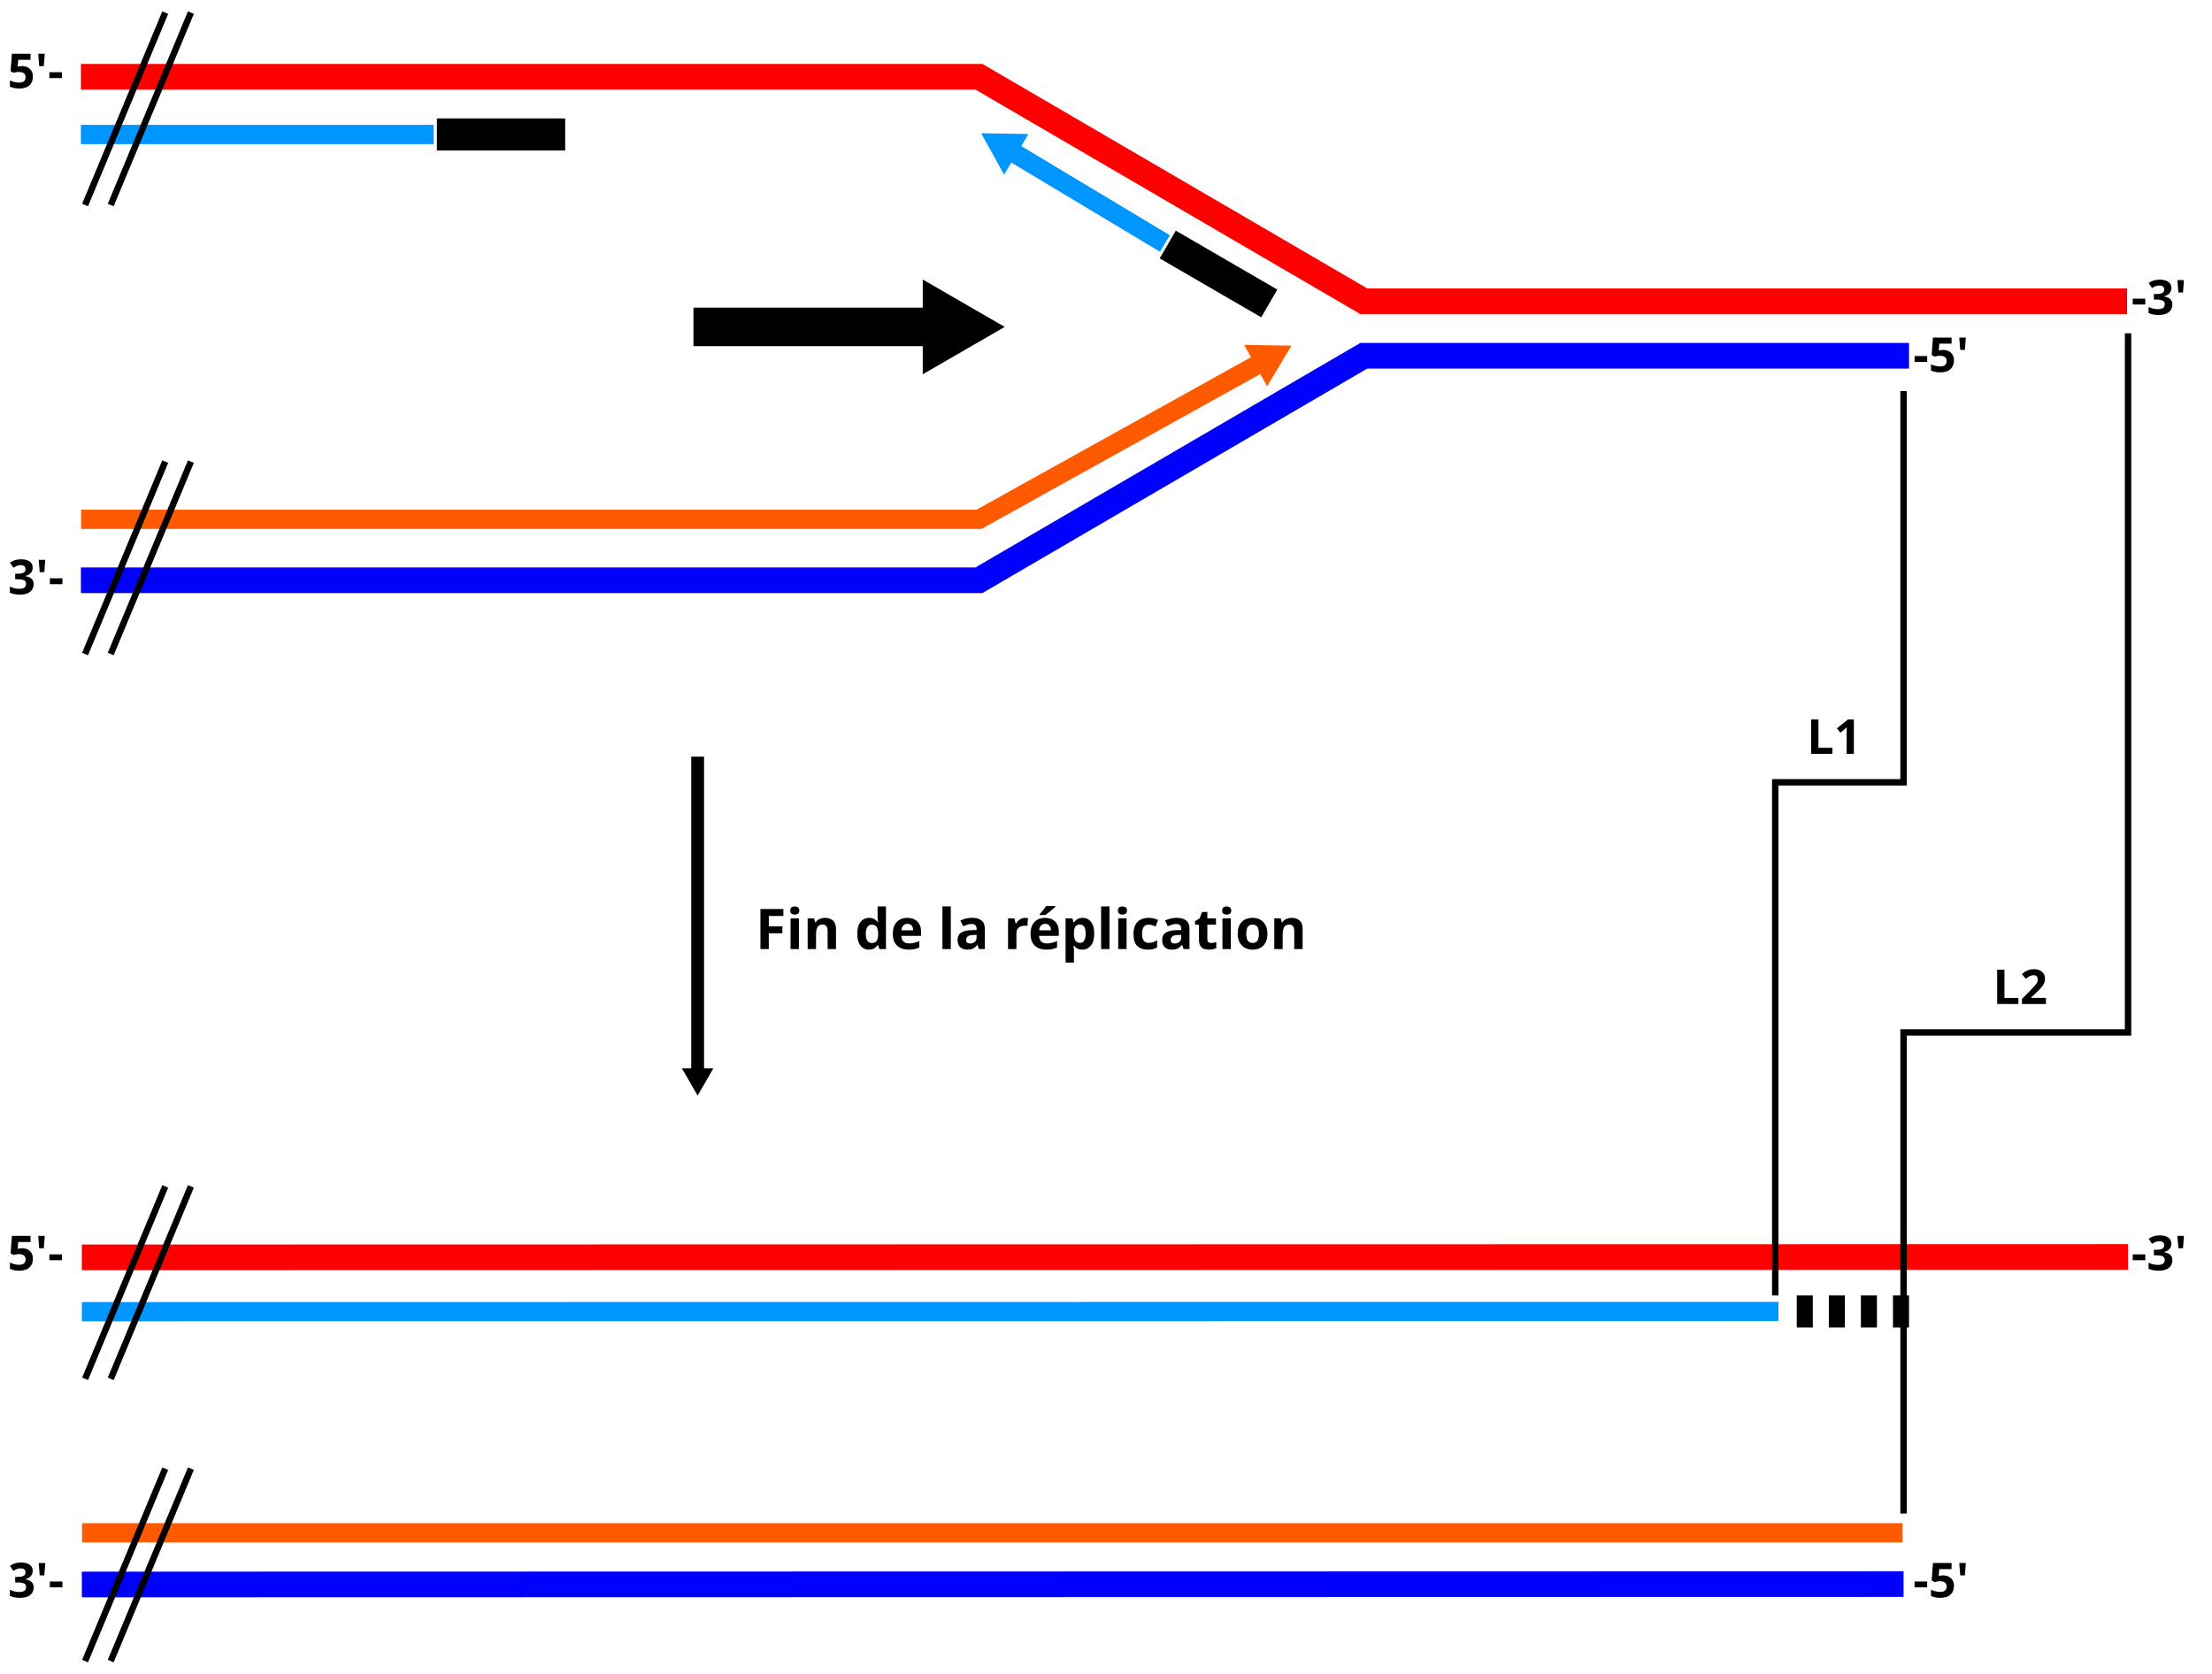
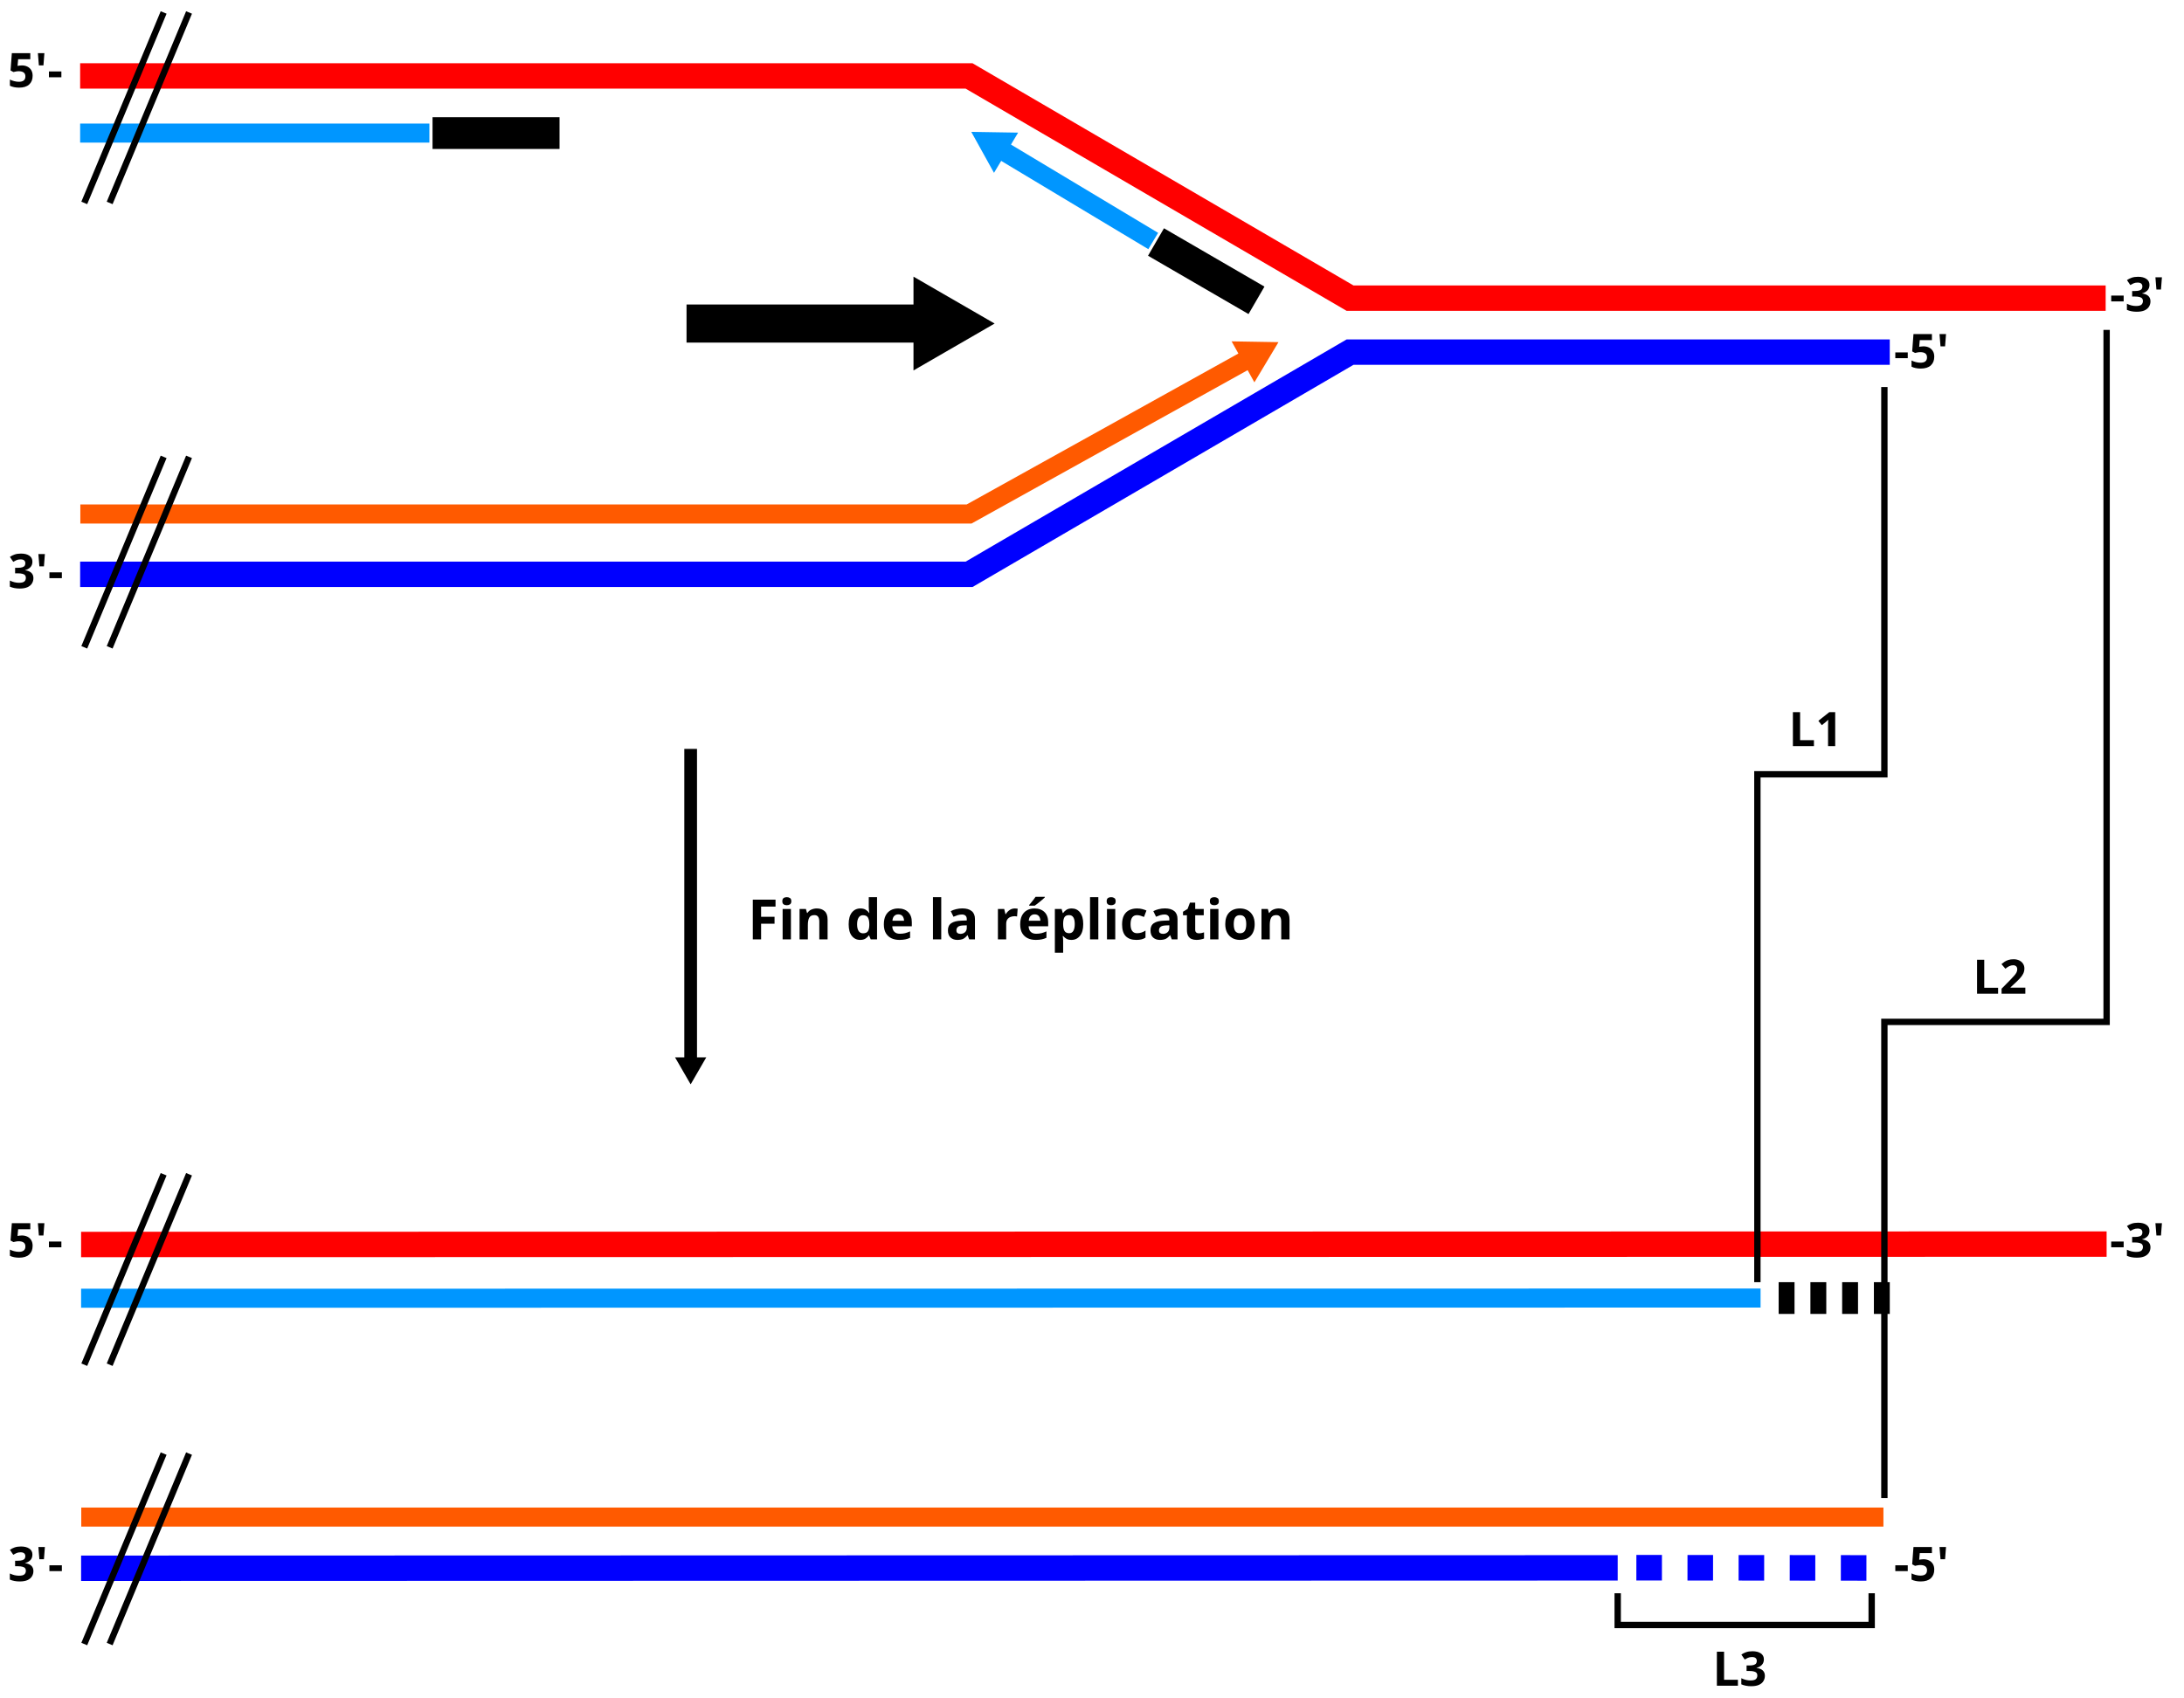
- <svg xmlns="http://www.w3.org/2000/svg" width="194.646mm" height="147.279mm" viewBox="0 0 689.69 521.856" id="svg2" version="1.1">
+ <svg xmlns="http://www.w3.org/2000/svg" width="194.146mm" height="150.935mm" viewBox="0 0 687.918 534.809" id="svg2" version="1.1">
  <defs id="defs4">
    <marker orient="auto" refY="0" refX="0" id="marker6357" style="overflow:visible">
      <path id="path6359" d="m 5.77,0 -8.65,5 0,-10 8.65,5 z" style="fill:#000000;fill-opacity:1;fill-rule:evenodd;stroke:#000000;stroke-width:1pt;stroke-opacity:1" transform="scale(0.2,0.2)" />
    </marker>
    <marker orient="auto" refY="0" refX="0" id="marker5649" style="overflow:visible">
      <path id="path5651" d="m 5.77,0 -8.65,5 0,-10 8.65,5 z" style="fill:#000000;fill-opacity:1;fill-rule:evenodd;stroke:#000000;stroke-width:1pt;stroke-opacity:1" transform="scale(0.2,0.2)" />
    </marker>
    <marker orient="auto" refY="0" refX="0" id="marker5486" style="overflow:visible">
      <path id="path5488" d="m 5.77,0 -8.65,5 0,-10 8.65,5 z" style="fill:#0096ff;fill-opacity:1;fill-rule:evenodd;stroke:#0096ff;stroke-width:1pt;stroke-opacity:1" transform="scale(0.2,0.2)" />
    </marker>
    <marker orient="auto" refY="0" refX="0" id="TriangleOutS" style="overflow:visible">
      <path id="path4292" d="m 5.77,0 -8.65,5 0,-10 8.65,5 z" style="fill:#ff5a00;fill-opacity:1;fill-rule:evenodd;stroke:#ff5a00;stroke-width:1pt;stroke-opacity:1" transform="scale(0.2,0.2)" />
    </marker>
  </defs>
-   <g id="layer1" transform="translate(-50.47867,-220.4343)">
+   <g id="layer1" transform="translate(-50.45669,-220.4343)">
    <path style="fill:none;fill-rule:evenodd;stroke:#ff0000;stroke-width:8;stroke-linecap:butt;stroke-linejoin:miter;stroke-miterlimit:4;stroke-dasharray:none;stroke-opacity:1" d="m 75.7,244.362 280,0 120,70 238,0" id="path3338" />
    <path id="path4872" d="m 75.7,401.362 280,0 120,-70 170,0" style="fill:none;fill-rule:evenodd;stroke:#0000ff;stroke-width:8;stroke-linecap:butt;stroke-linejoin:miter;stroke-miterlimit:4;stroke-dasharray:none;stroke-opacity:1" />
    <path style="fill:none;fill-rule:evenodd;stroke:#000000;stroke-width:10;stroke-linecap:butt;stroke-linejoin:miter;stroke-miterlimit:4;stroke-dasharray:none;stroke-opacity:1" d="m 446.228,315.049 -31.654,-18.374" id="path4874" />
    <path style="fill:none;fill-rule:evenodd;stroke:#0096ff;stroke-width:6;stroke-linecap:butt;stroke-linejoin:miter;stroke-miterlimit:4;stroke-dasharray:none;stroke-opacity:1;marker-end:url(#marker5486)" d="m 413.7,296.362 -50,-30" id="path4876" />
    <path style="fill:none;fill-rule:evenodd;stroke:#000000;stroke-width:10;stroke-linecap:butt;stroke-linejoin:miter;stroke-miterlimit:4;stroke-dasharray:none;stroke-opacity:1" d="m 226.7,262.362 -40,0" id="path4878" />
    <path style="fill:none;fill-rule:evenodd;stroke:#0096ff;stroke-width:6;stroke-linecap:butt;stroke-linejoin:miter;stroke-miterlimit:4;stroke-dasharray:none;stroke-opacity:1" d="m 185.7,262.362 -110,0" id="path4884" />
    <path style="fill:none;fill-rule:evenodd;stroke:#ff5a00;stroke-width:6;stroke-linecap:butt;stroke-linejoin:miter;stroke-miterlimit:4;stroke-dasharray:none;stroke-opacity:1;marker-end:url(#TriangleOutS)" d="m 75.761,382.362 279.939,0 90,-50" id="path5264" />
    <text xml:space="preserve" style="font-style:normal;font-variant:normal;font-weight:bold;font-stretch:normal;font-size:15px;line-height:150%;font-family:sans-serif;-inkscape-font-specification:'sans-serif, Bold';text-align:start;letter-spacing:0px;word-spacing:0px;writing-mode:lr-tb;text-anchor:start;fill:#000000;fill-opacity:1;stroke:none;stroke-width:1px;stroke-linecap:butt;stroke-linejoin:miter;stroke-opacity:1" x="52.997" y="405.688" id="text5604">
      <tspan x="52.997" y="405.688" id="tspan5608">3'-</tspan>
    </text>
    <text id="text5616" y="247.888" x="52.843" style="font-style:normal;font-variant:normal;font-weight:bold;font-stretch:normal;font-size:15px;line-height:150%;font-family:sans-serif;-inkscape-font-specification:'sans-serif, Bold';text-align:start;letter-spacing:0px;word-spacing:0px;writing-mode:lr-tb;text-anchor:start;fill:#000000;fill-opacity:1;stroke:none;stroke-width:1px;stroke-linecap:butt;stroke-linejoin:miter;stroke-opacity:1" xml:space="preserve">
      <tspan id="tspan5618" y="247.888" x="52.843">5'-</tspan>
    </text>
    <text xml:space="preserve" style="font-style:normal;font-variant:normal;font-weight:bold;font-stretch:normal;font-size:15px;line-height:150%;font-family:sans-serif;-inkscape-font-specification:'sans-serif, Bold';text-align:start;letter-spacing:0px;word-spacing:0px;writing-mode:lr-tb;text-anchor:start;fill:#000000;fill-opacity:1;stroke:none;stroke-width:1px;stroke-linecap:butt;stroke-linejoin:miter;stroke-opacity:1" x="714.997" y="318.488" id="text5620">
      <tspan x="714.997" y="318.488" id="tspan5622">-3'</tspan>
    </text>
    <text id="text5624" y="336.388" x="646.987" style="font-style:normal;font-variant:normal;font-weight:bold;font-stretch:normal;font-size:15px;line-height:150%;font-family:sans-serif;-inkscape-font-specification:'sans-serif, Bold';text-align:start;letter-spacing:0px;word-spacing:0px;writing-mode:lr-tb;text-anchor:start;fill:#000000;fill-opacity:1;stroke:none;stroke-width:1px;stroke-linecap:butt;stroke-linejoin:miter;stroke-opacity:1" xml:space="preserve">
      <tspan id="tspan5626" y="336.388" x="646.987">-5'</tspan>
    </text>
    <path style="fill:none;fill-rule:evenodd;stroke:#000000;stroke-width:12;stroke-linecap:butt;stroke-linejoin:miter;stroke-miterlimit:4;stroke-dasharray:none;stroke-opacity:1;marker-end:url(#marker5649)" d="m 266.7,322.362 80,0" id="path5647" />
    <path style="fill:none;fill-rule:evenodd;stroke:#000000;stroke-width:4;stroke-linecap:butt;stroke-linejoin:miter;stroke-miterlimit:4;stroke-dasharray:none;stroke-opacity:1;marker-end:url(#marker6357)" d="m 268,456.362 0,100" id="path6355" />
    <text xml:space="preserve" style="font-style:normal;font-variant:normal;font-weight:bold;font-stretch:normal;font-size:17.5px;line-height:150%;font-family:sans-serif;-inkscape-font-specification:'sans-serif, Bold';text-align:start;letter-spacing:0px;word-spacing:0px;writing-mode:lr-tb;text-anchor:start;fill:#000000;fill-opacity:1;stroke:none;stroke-width:1px;stroke-linecap:butt;stroke-linejoin:miter;stroke-opacity:1" x="286" y="516.362" id="text6487">
      <tspan id="tspan6489" x="286" y="516.362">Fin de la réplication</tspan>
    </text>
    <path style="fill:none;fill-rule:evenodd;stroke:#000000;stroke-width:10;stroke-linecap:butt;stroke-linejoin:miter;stroke-miterlimit:4;stroke-dasharray:5, 5;stroke-dashoffset:0;stroke-opacity:1" d="m 645.7,629.362 -40,0" id="path6491" />
    <path id="path6493" d="m 605,629.362 -529,0.061" style="fill:none;fill-rule:evenodd;stroke:#0096ff;stroke-width:6;stroke-linecap:butt;stroke-linejoin:miter;stroke-miterlimit:4;stroke-dasharray:none;stroke-opacity:1" />
    <path style="fill:none;fill-rule:evenodd;stroke:#ff0000;stroke-width:8;stroke-linecap:butt;stroke-linejoin:miter;stroke-miterlimit:4;stroke-dasharray:none;stroke-opacity:1" d="m 76,612.487 638,-0.125" id="path6495" />
    <text id="text6497" y="616.488" x="714.997" style="font-style:normal;font-variant:normal;font-weight:bold;font-stretch:normal;font-size:15px;line-height:150%;font-family:sans-serif;-inkscape-font-specification:'sans-serif, Bold';text-align:start;letter-spacing:0px;word-spacing:0px;writing-mode:lr-tb;text-anchor:start;fill:#000000;fill-opacity:1;stroke:none;stroke-width:1px;stroke-linecap:butt;stroke-linejoin:miter;stroke-opacity:1" xml:space="preserve">
      <tspan id="tspan6499" y="616.488" x="714.997">-3'</tspan>
    </text>
    <text xml:space="preserve" style="font-style:normal;font-variant:normal;font-weight:bold;font-stretch:normal;font-size:15px;line-height:150%;font-family:sans-serif;-inkscape-font-specification:'sans-serif, Bold';text-align:start;letter-spacing:0px;word-spacing:0px;writing-mode:lr-tb;text-anchor:start;fill:#000000;fill-opacity:1;stroke:none;stroke-width:1px;stroke-linecap:butt;stroke-linejoin:miter;stroke-opacity:1" x="52.843" y="616.488" id="text6501">
      <tspan x="52.843" y="616.488" id="tspan6503">5'-</tspan>
    </text>
    <path style="fill:none;fill-rule:evenodd;stroke:#ff5a00;stroke-width:6;stroke-linecap:butt;stroke-linejoin:miter;stroke-miterlimit:4;stroke-dasharray:none;stroke-opacity:1" d="m 76.054,698.362 567.646,0" id="path7620" />
-     <path id="path10736" d="m 76,714.487 568,-0.125" style="fill:none;fill-rule:evenodd;stroke:#0000ff;stroke-width:8;stroke-linecap:butt;stroke-linejoin:miter;stroke-miterlimit:4;stroke-dasharray:none;stroke-opacity:1" />
+     <path id="path10736" d="m 76,714.487 484,-0.125" style="fill:none;fill-rule:evenodd;stroke:#0000ff;stroke-width:8;stroke-linecap:butt;stroke-linejoin:miter;stroke-miterlimit:4;stroke-dasharray:none;stroke-opacity:1" />
    <text id="text10738" y="718.488" x="52.997" style="font-style:normal;font-variant:normal;font-weight:bold;font-stretch:normal;font-size:15px;line-height:150%;font-family:sans-serif;-inkscape-font-specification:'sans-serif, Bold';text-align:start;letter-spacing:0px;word-spacing:0px;writing-mode:lr-tb;text-anchor:start;fill:#000000;fill-opacity:1;stroke:none;stroke-width:1px;stroke-linecap:butt;stroke-linejoin:miter;stroke-opacity:1" xml:space="preserve">
      <tspan id="tspan10740" y="718.488" x="52.997">3'-</tspan>
    </text>
    <text xml:space="preserve" style="font-style:normal;font-variant:normal;font-weight:bold;font-stretch:normal;font-size:15px;line-height:150%;font-family:sans-serif;-inkscape-font-specification:'sans-serif, Bold';text-align:start;letter-spacing:0px;word-spacing:0px;writing-mode:lr-tb;text-anchor:start;fill:#000000;fill-opacity:1;stroke:none;stroke-width:1px;stroke-linecap:butt;stroke-linejoin:miter;stroke-opacity:1" x="646.987" y="718.488" id="text10742">
      <tspan x="646.987" y="718.488" id="tspan10744">-5'</tspan>
    </text>
    <path style="fill:none;fill-rule:evenodd;stroke:#000000;stroke-width:2;stroke-linecap:butt;stroke-linejoin:miter;stroke-miterlimit:4;stroke-dasharray:none;stroke-opacity:1" d="m 644,342.362 0,122 -40,0 0,160" id="path10746" />
    <path style="fill:none;fill-rule:evenodd;stroke:#000000;stroke-width:2;stroke-linecap:butt;stroke-linejoin:miter;stroke-miterlimit:4;stroke-dasharray:none;stroke-opacity:1" d="m 714,324.362 0,218 -70,0 0,150" id="path10748" />
    <text id="text10762" y="455.488" x="613.843" style="font-style:normal;font-variant:normal;font-weight:bold;font-stretch:normal;font-size:15px;line-height:150%;font-family:sans-serif;-inkscape-font-specification:'sans-serif, Bold';text-align:start;letter-spacing:0px;word-spacing:0px;writing-mode:lr-tb;text-anchor:start;fill:#000000;fill-opacity:1;stroke:none;stroke-width:1px;stroke-linecap:butt;stroke-linejoin:miter;stroke-opacity:1" xml:space="preserve">
      <tspan id="tspan10764" y="455.488" x="613.843">L1</tspan>
    </text>
    <text xml:space="preserve" style="font-style:normal;font-variant:normal;font-weight:bold;font-stretch:normal;font-size:15px;line-height:150%;font-family:sans-serif;-inkscape-font-specification:'sans-serif, Bold';text-align:start;letter-spacing:0px;word-spacing:0px;writing-mode:lr-tb;text-anchor:start;fill:#000000;fill-opacity:1;stroke:none;stroke-width:1px;stroke-linecap:butt;stroke-linejoin:miter;stroke-opacity:1" x="671.843" y="533.488" id="text10766">
      <tspan x="671.843" y="533.488" id="tspan10770">L2</tspan>
    </text>
    <path style="fill:none;fill-rule:evenodd;stroke:#000000;stroke-width:2;stroke-linecap:butt;stroke-linejoin:miter;stroke-miterlimit:4;stroke-dasharray:none;stroke-opacity:1" d="m 77,284.362 25,-60" id="path12156" />
    <path id="path12158" d="m 85,284.362 25,-60" style="fill:none;fill-rule:evenodd;stroke:#000000;stroke-width:2;stroke-linecap:butt;stroke-linejoin:miter;stroke-miterlimit:4;stroke-dasharray:none;stroke-opacity:1" />
    <path id="path12160" d="m 77,424.362 25,-60" style="fill:none;fill-rule:evenodd;stroke:#000000;stroke-width:2;stroke-linecap:butt;stroke-linejoin:miter;stroke-miterlimit:4;stroke-dasharray:none;stroke-opacity:1" />
    <path style="fill:none;fill-rule:evenodd;stroke:#000000;stroke-width:2;stroke-linecap:butt;stroke-linejoin:miter;stroke-miterlimit:4;stroke-dasharray:none;stroke-opacity:1" d="m 85,424.362 25,-60" id="path12162" />
    <path style="fill:none;fill-rule:evenodd;stroke:#000000;stroke-width:2;stroke-linecap:butt;stroke-linejoin:miter;stroke-miterlimit:4;stroke-dasharray:none;stroke-opacity:1" d="m 77,650.362 25,-60" id="path12164" />
    <path id="path12166" d="m 85,650.362 25,-60" style="fill:none;fill-rule:evenodd;stroke:#000000;stroke-width:2;stroke-linecap:butt;stroke-linejoin:miter;stroke-miterlimit:4;stroke-dasharray:none;stroke-opacity:1" />
    <path id="path12168" d="m 77,738.362 25,-60" style="fill:none;fill-rule:evenodd;stroke:#000000;stroke-width:2;stroke-linecap:butt;stroke-linejoin:miter;stroke-miterlimit:4;stroke-dasharray:none;stroke-opacity:1" />
    <path style="fill:none;fill-rule:evenodd;stroke:#000000;stroke-width:2;stroke-linecap:butt;stroke-linejoin:miter;stroke-miterlimit:4;stroke-dasharray:none;stroke-opacity:1" d="m 85,738.362 25,-60" id="path12170" />
+     <path id="path10736-5" d="m 561.05,714.304 82.701,0.084" style="fill:none;fill-rule:evenodd;stroke:#0000ff;stroke-width:8.051;stroke-linecap:butt;stroke-linejoin:miter;stroke-miterlimit:4;stroke-dasharray:8.051, 8.051;stroke-dashoffset:11.271;stroke-opacity:1" />
+     <path style="fill:none;fill-rule:evenodd;stroke:#000000;stroke-width:2;stroke-linecap:butt;stroke-linejoin:miter;stroke-miterlimit:4;stroke-dasharray:none;stroke-opacity:1" d="m 560,722.362 0,10 80,0 0,-10" id="path4243" />
+     <text id="text10762-1" y="751.488" x="589.9" style="font-style:normal;font-variant:normal;font-weight:bold;font-stretch:normal;font-size:15px;line-height:150%;font-family:sans-serif;-inkscape-font-specification:'sans-serif, Bold';text-align:start;letter-spacing:0px;word-spacing:0px;writing-mode:lr-tb;text-anchor:start;fill:#000000;fill-opacity:1;stroke:none;stroke-width:1px;stroke-linecap:butt;stroke-linejoin:miter;stroke-opacity:1" xml:space="preserve">
+       <tspan id="tspan10764-0" y="751.488" x="589.9">L3</tspan>
+     </text>
  </g>
</svg>
